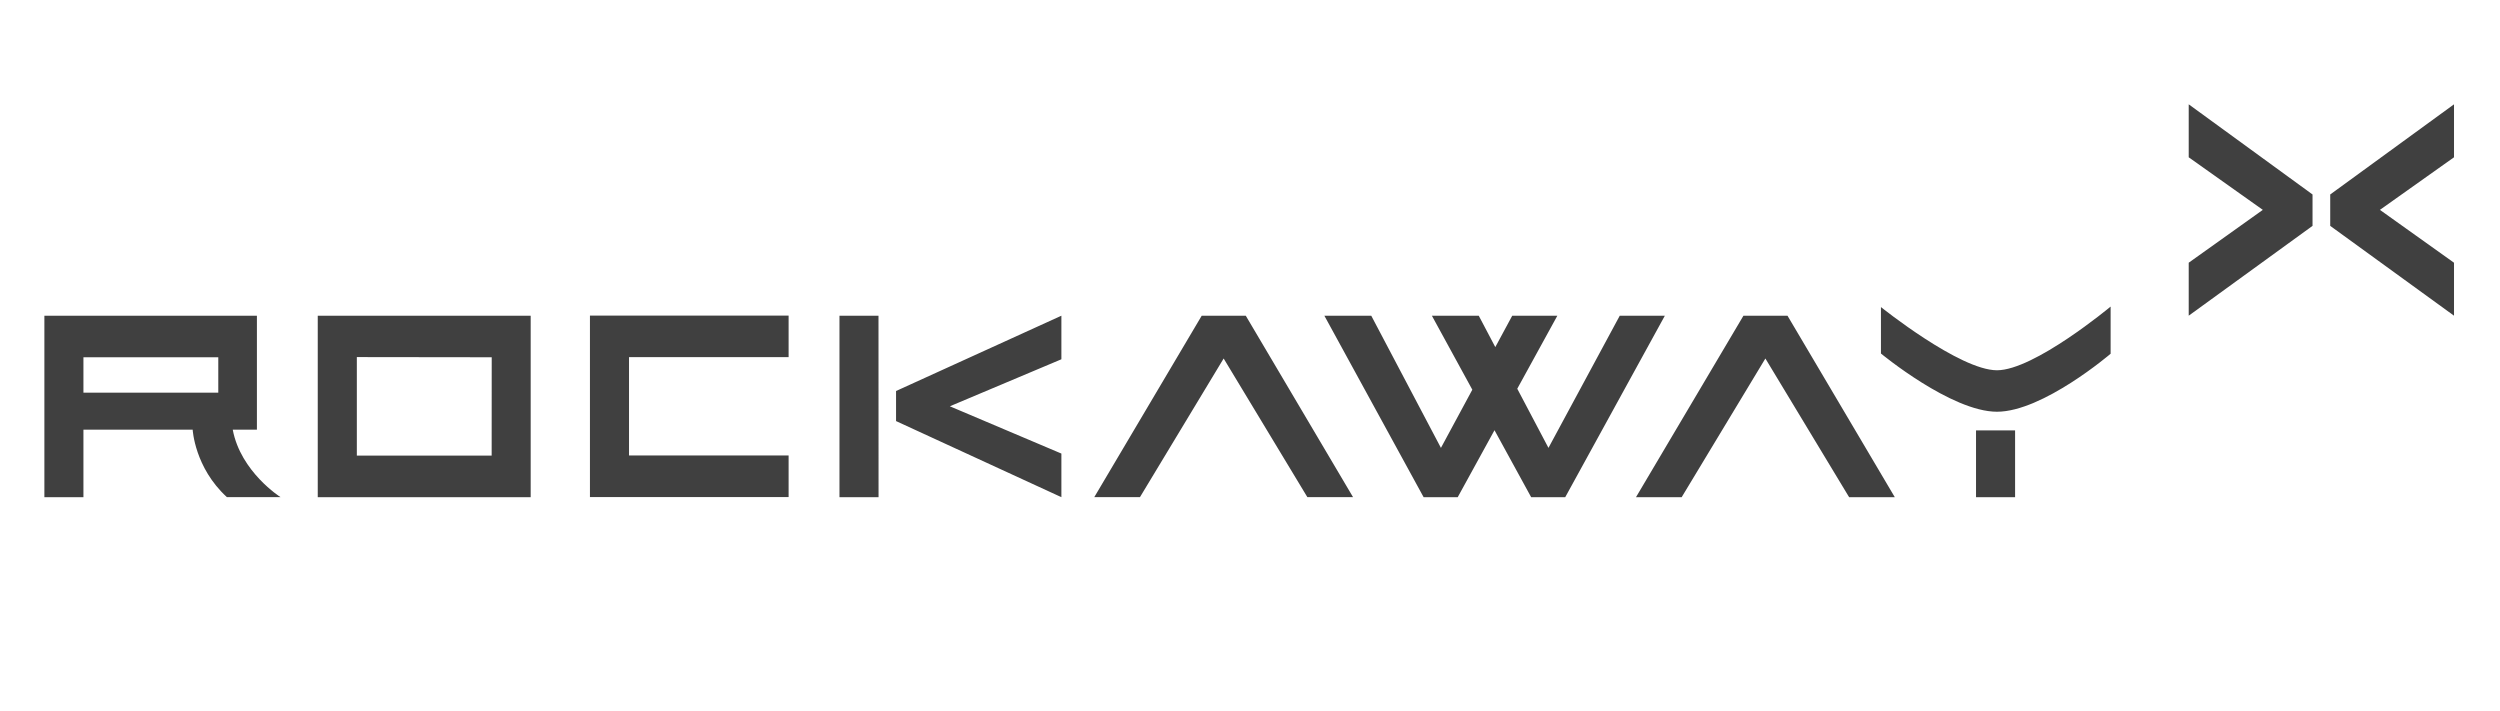
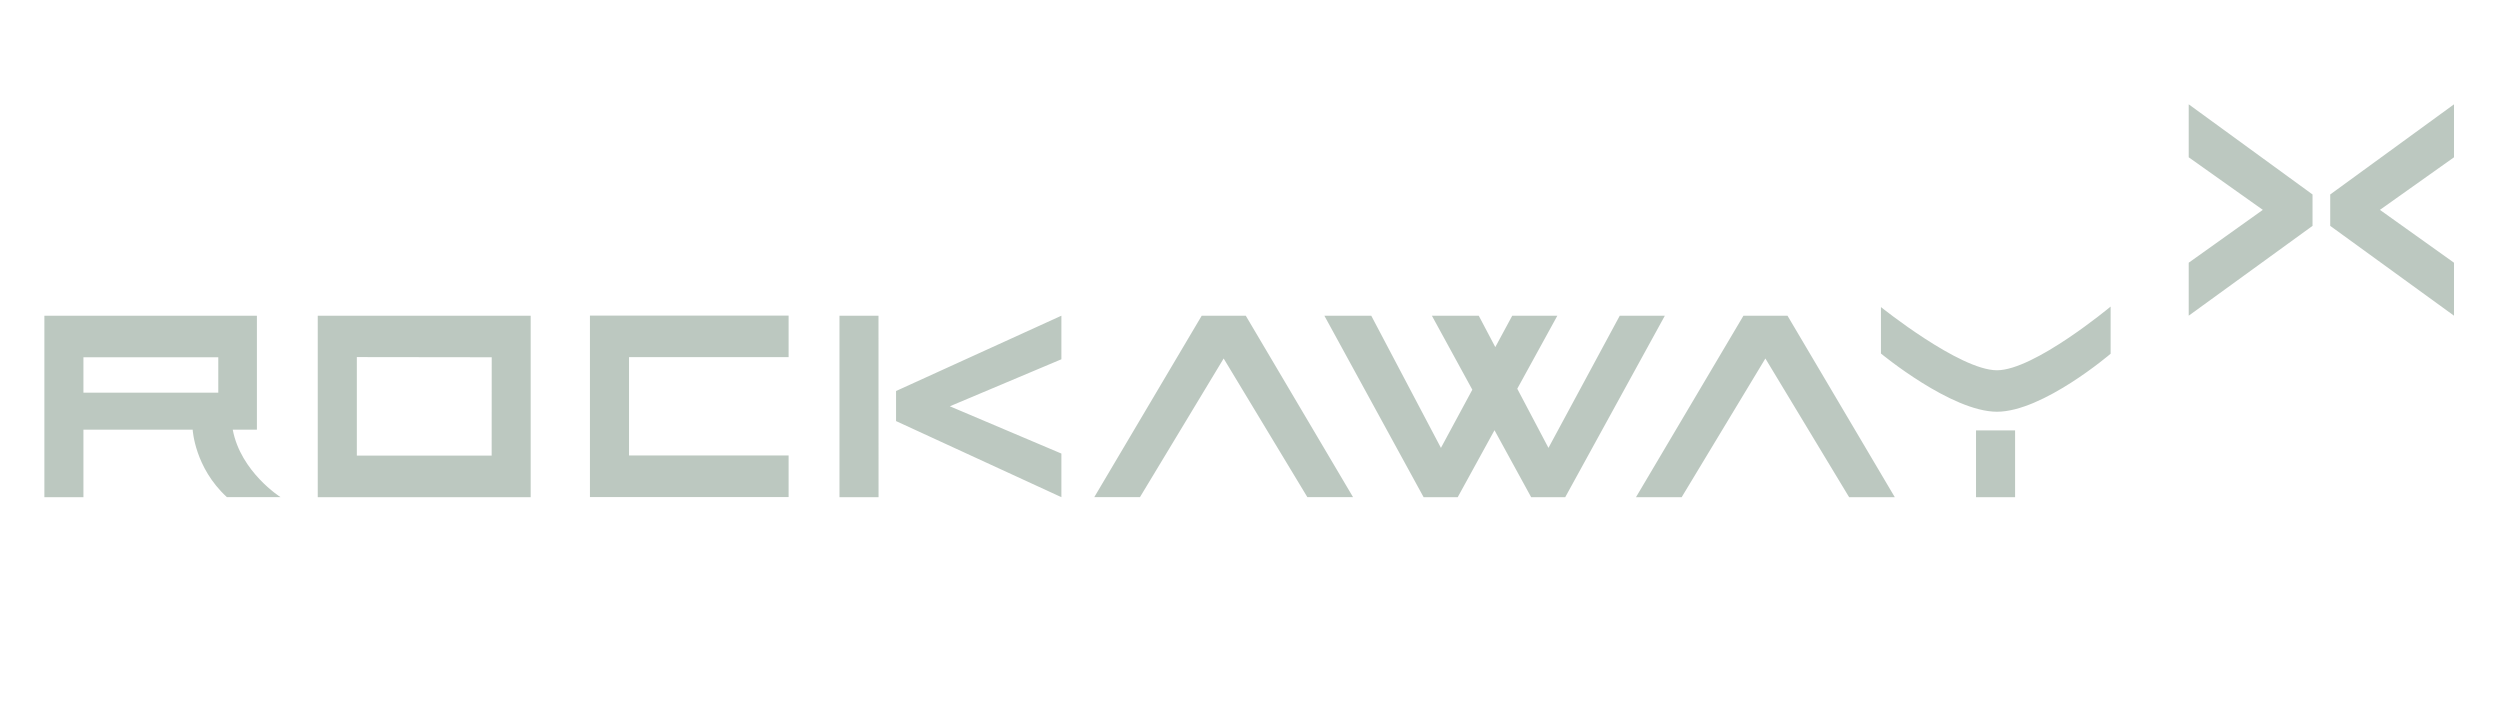
<svg xmlns="http://www.w3.org/2000/svg" width="169" height="48" viewBox="0 0 169 48" fill="none">
-   <path d="M133.579 29.096H136.22V33.609H133.579V29.096ZM134.995 25.03C132.473 25.03 127.152 20.758 127.152 20.758V23.898C127.152 23.898 131.909 27.833 134.995 27.833C138.099 27.833 142.678 23.913 142.678 23.913V20.725C142.678 20.725 137.512 25.03 134.995 25.03ZM60.573 28.465L71.75 33.609V30.661L64.21 27.465L71.75 24.287V21.342L60.573 26.432V28.465ZM84.214 21.342H81.236L73.973 33.607H77.061L82.719 24.234L88.378 33.607H91.466L84.214 21.342ZM120.835 21.342H117.857L110.592 33.611H113.68L119.34 24.234L125.001 33.611H128.089L120.835 21.342ZM109.495 21.342L104.676 30.277L102.567 26.278L105.277 21.342H102.227L101.082 23.464L99.964 21.342H96.795L99.529 26.344L97.407 30.277L92.697 21.342H89.527L96.236 33.609H98.542L101.028 29.082L103.506 33.609H105.81L112.544 21.342H109.495ZM21.48 33.609H35.874V21.342H21.48V33.609ZM33.24 24.151L33.236 30.797H24.122V24.139L33.24 24.151ZM39.88 33.601H53.31V30.791H42.522V24.143H53.31V21.335H39.88V33.601ZM56.748 21.342V33.609H59.39L59.386 21.342H56.748ZM13.025 29.045C13.025 29.045 13.155 31.608 15.337 33.605H18.962C18.962 33.605 16.27 31.904 15.733 29.045H17.367V21.342H3V33.609H5.64V29.045H13.025ZM5.64 24.151L14.756 24.149V26.544H5.64V24.151Z" fill="#404040" />
-   <path d="M165.891 7.052L157.523 13.146V15.269L165.891 21.341V17.76L160.883 14.187L165.891 10.633V7.052ZM147.957 10.633L152.967 14.187L147.957 17.76V21.341L156.327 15.269V13.146L147.957 7.052V10.633Z" fill="#404040" />
+   <path d="M133.579 29.096H136.22V33.609H133.579V29.096ZM134.995 25.03C132.473 25.03 127.152 20.758 127.152 20.758V23.898C127.152 23.898 131.909 27.833 134.995 27.833C138.099 27.833 142.678 23.913 142.678 23.913V20.725C142.678 20.725 137.512 25.03 134.995 25.03ZM60.573 28.465L71.75 33.609V30.661L64.21 27.465L71.75 24.287V21.342L60.573 26.432V28.465ZM84.214 21.342H81.236L73.973 33.607H77.061L82.719 24.234L88.378 33.607H91.466L84.214 21.342ZM120.835 21.342H117.857L110.592 33.611H113.68L119.34 24.234L125.001 33.611H128.089L120.835 21.342ZM109.495 21.342L104.676 30.277L102.567 26.278L105.277 21.342H102.227L101.082 23.464L99.964 21.342H96.795L99.529 26.344L97.407 30.277L92.697 21.342H89.527L96.236 33.609H98.542L101.028 29.082L103.506 33.609H105.81L112.544 21.342H109.495ZM21.48 33.609H35.874V21.342H21.48V33.609ZM33.24 24.151L33.236 30.797H24.122V24.139L33.24 24.151ZM39.88 33.601H53.31V30.791H42.522V24.143H53.31V21.335H39.88V33.601ZM56.748 21.342V33.609H59.39L59.386 21.342H56.748ZM13.025 29.045C13.025 29.045 13.155 31.608 15.337 33.605H18.962C18.962 33.605 16.27 31.904 15.733 29.045H17.367V21.342H3V33.609H5.64V29.045H13.025ZM5.64 24.151L14.756 24.149V26.544H5.64V24.151Z" fill="#BCC8C0" />
+   <path d="M165.891 7.052L157.523 13.146V15.269L165.891 21.341V17.76L160.883 14.187L165.891 10.633V7.052ZM147.957 10.633L152.967 14.187L147.957 17.76V21.341L156.327 15.269V13.146L147.957 7.052V10.633Z" fill="#BCC8C0" />
</svg>
